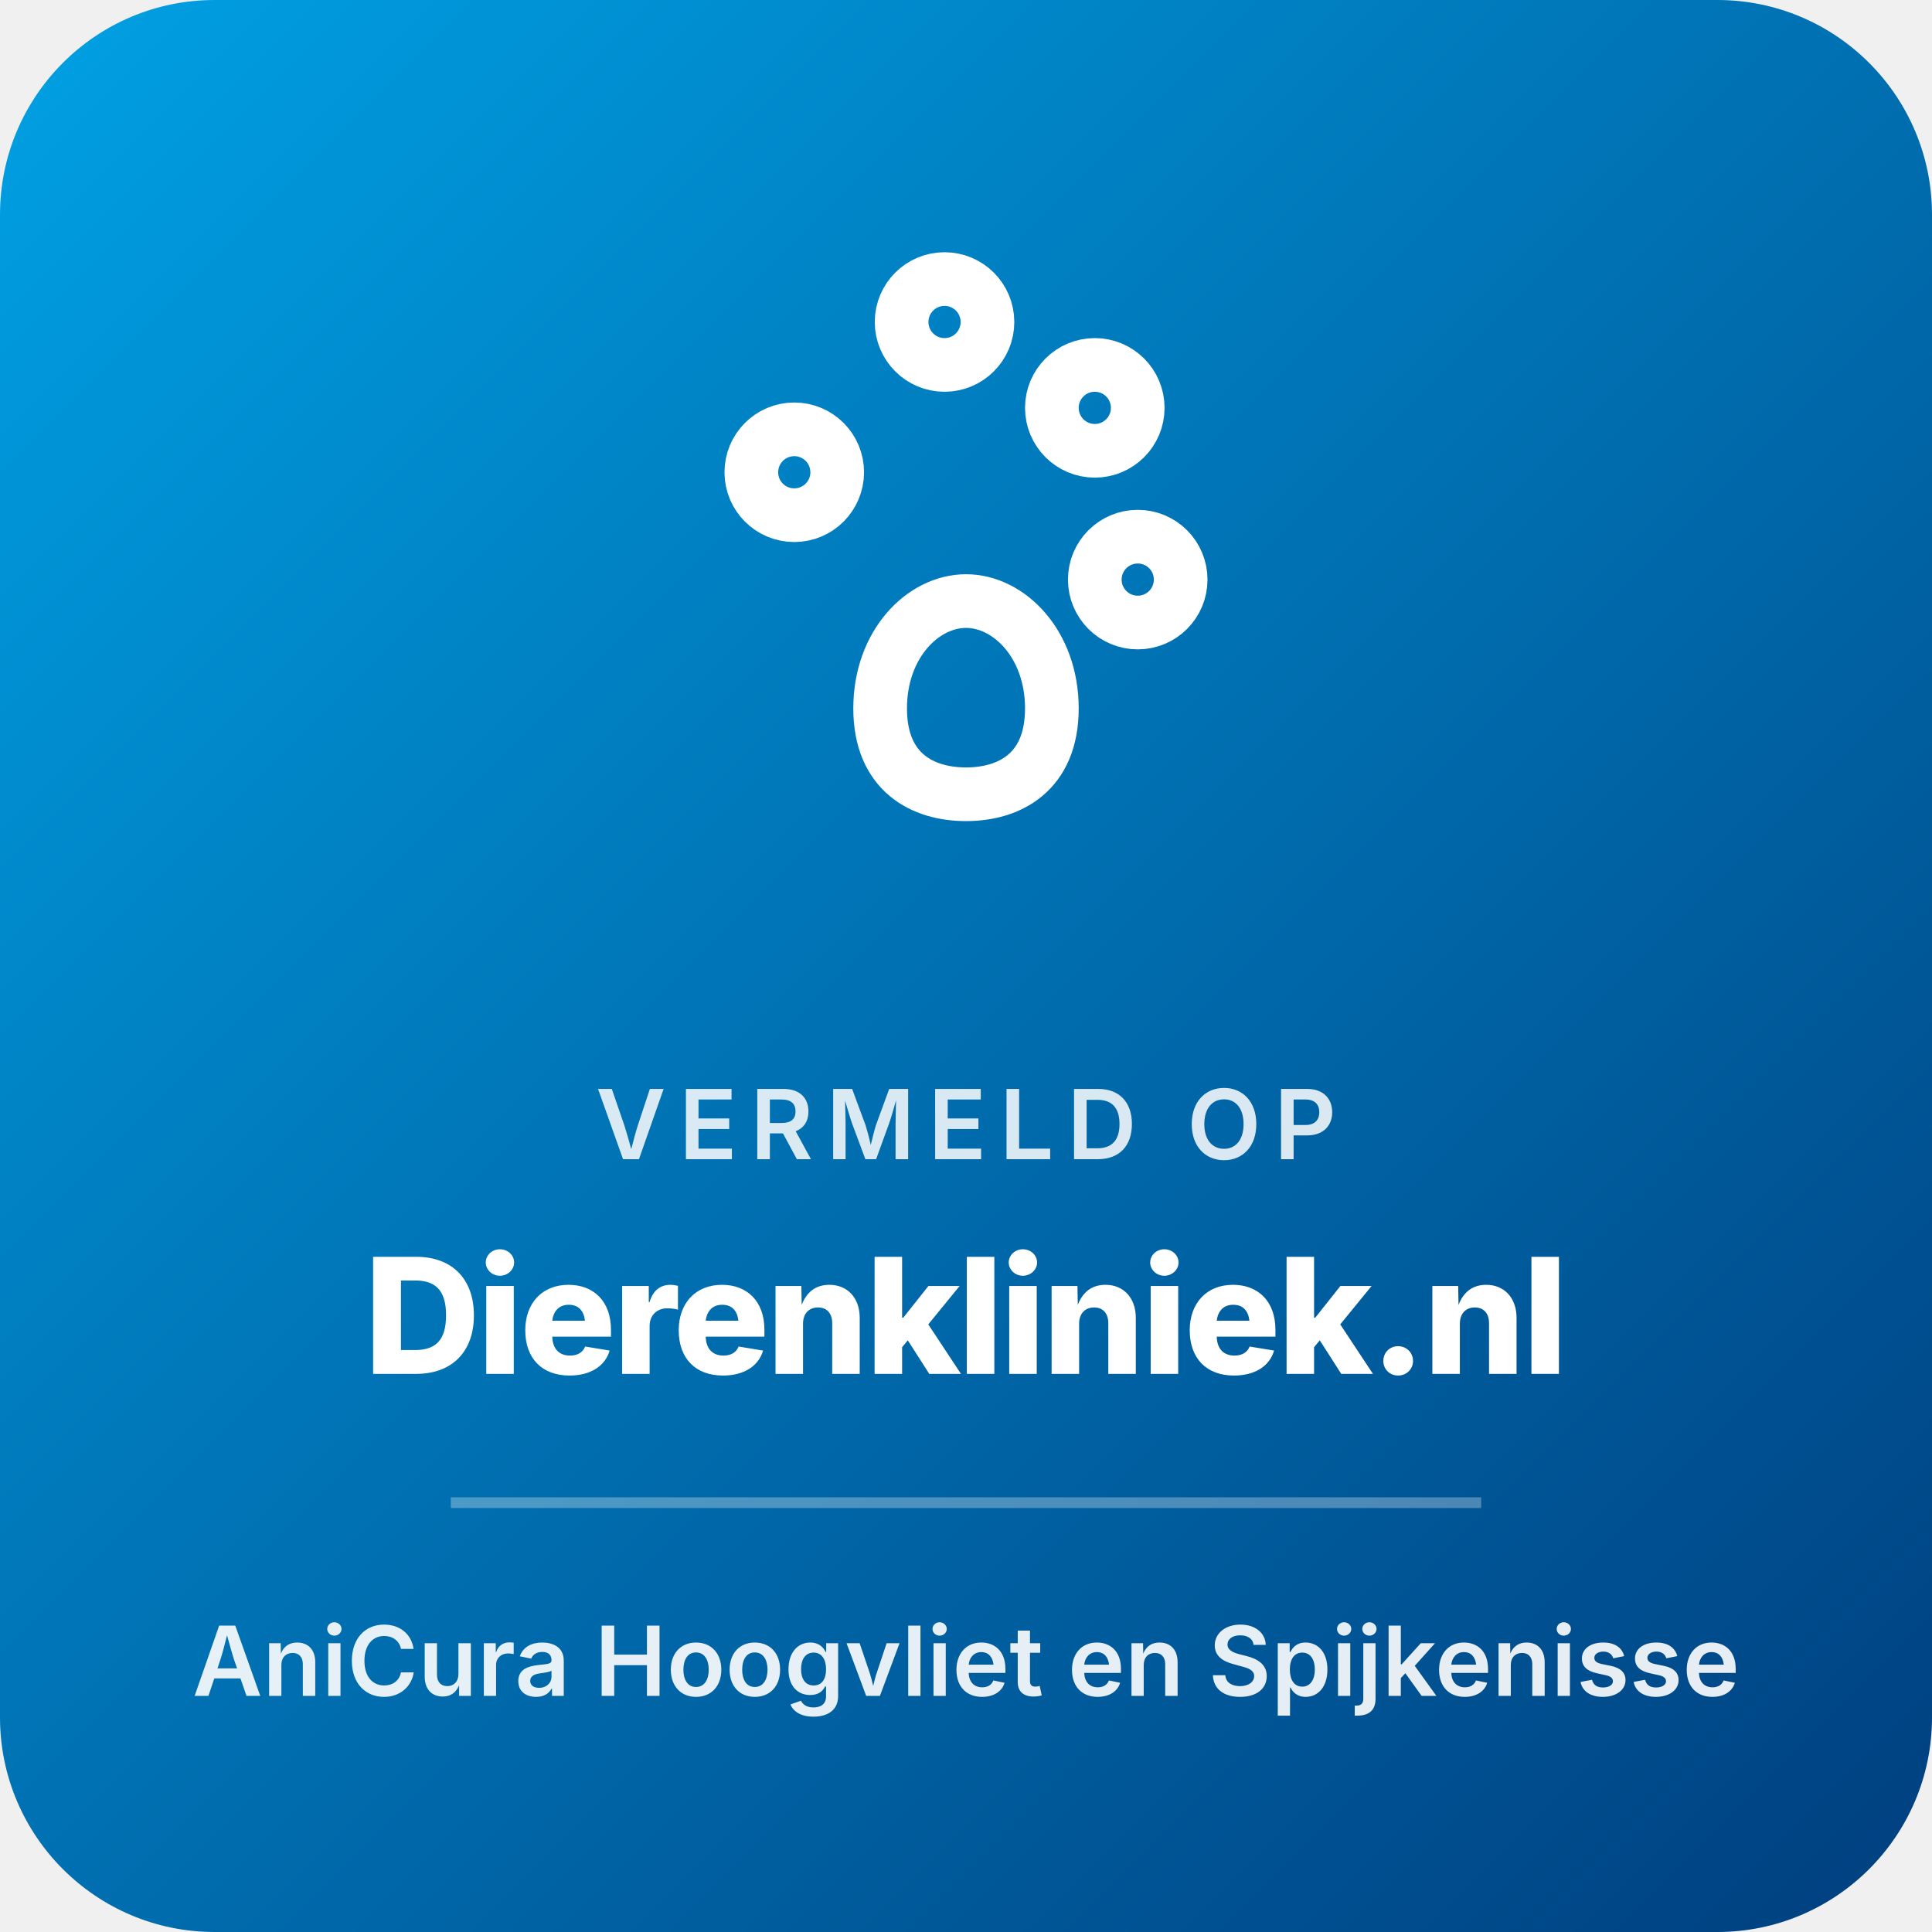
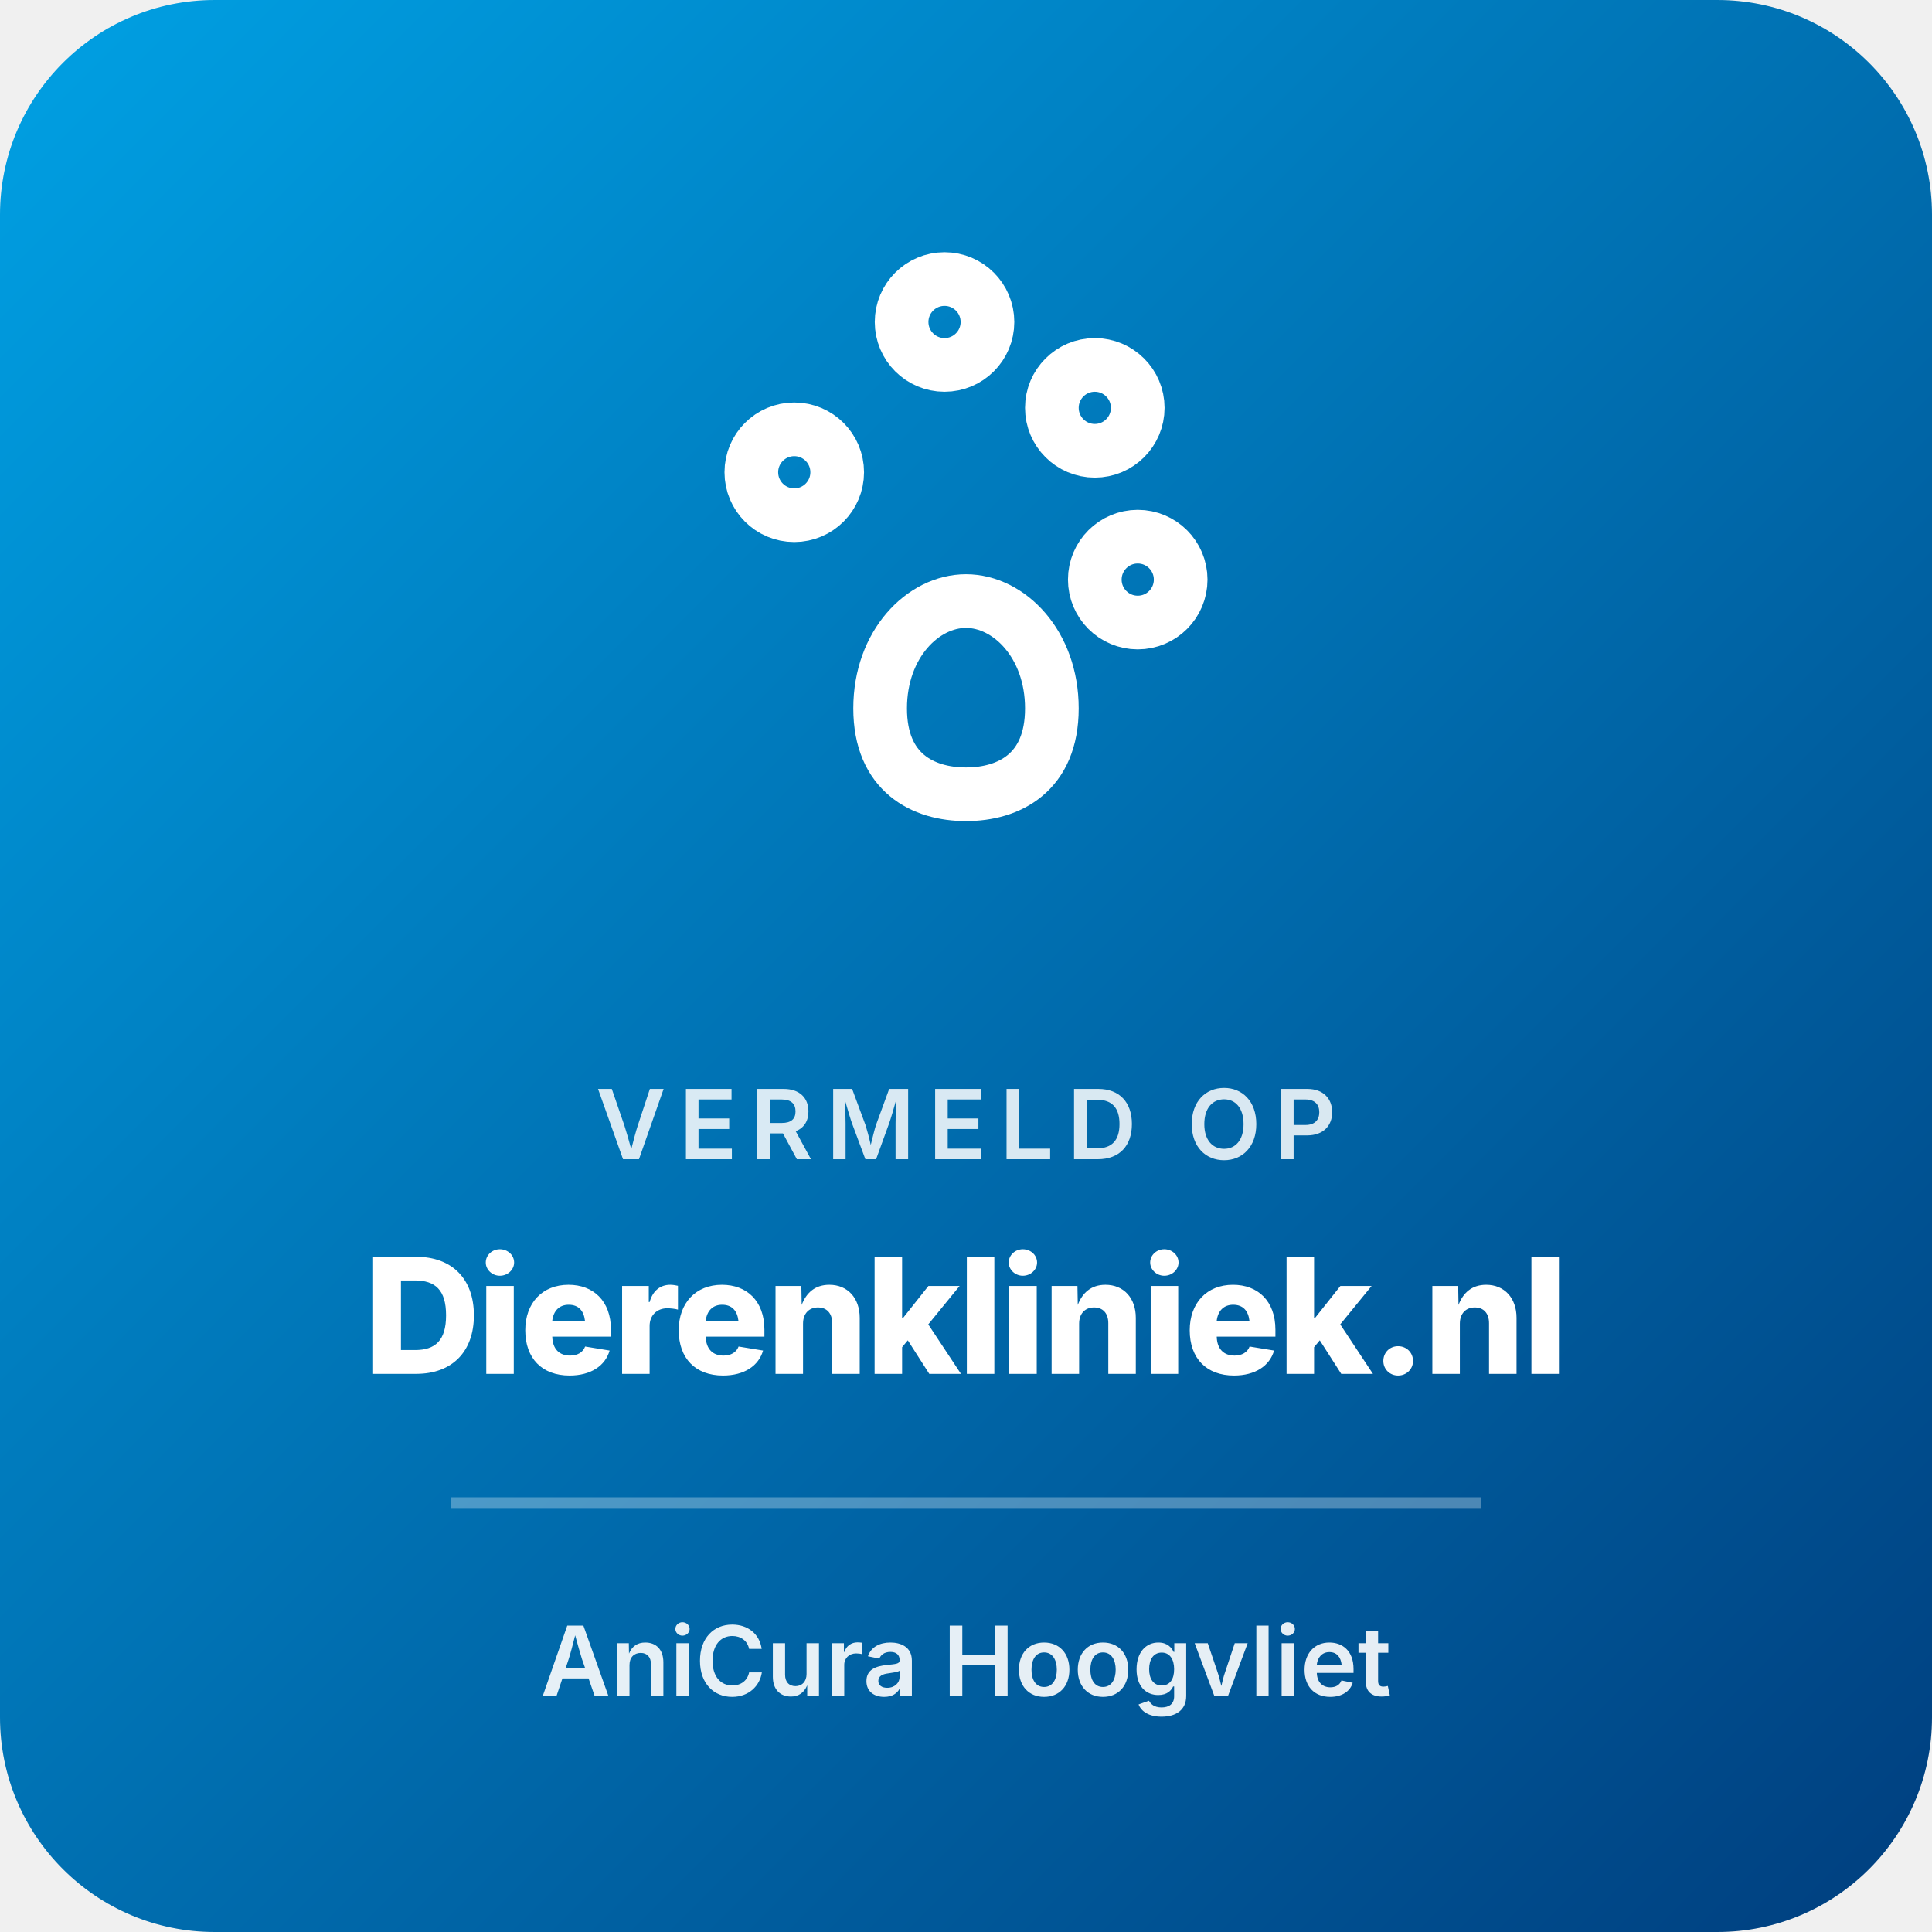
<svg xmlns="http://www.w3.org/2000/svg" width="180" height="180" viewBox="0 0 180 180">
  <defs>
    <linearGradient id="bg" x1="0%" y1="0%" x2="100%" y2="100%">
      <stop offset="0%" stop-color="#00A1E4" />
      <stop offset="100%" stop-color="#003E7E" />
    </linearGradient>
  </defs>
  <rect width="180" height="180" rx="20" fill="url(#bg)" />
  <g transform="translate(66, 22) scale(2.0)" fill="none" stroke="white" stroke-width="2.5" stroke-linecap="round" stroke-linejoin="round">
    <circle cx="11" cy="4" r="2" />
    <circle cx="18" cy="8" r="2" />
    <circle cx="20" cy="16" r="2" />
    <circle cx="4" cy="11" r="2" />
    <path d="M8 22c0-3 2-5 4-5s4 2 4 5-2 4-4 4-4-1-4-4z" />
  </g>
  <text x="90" y="108" text-anchor="middle" fill="white" font-family="-apple-system, BlinkMacSystemFont, Segoe UI, sans-serif" font-size="9" font-weight="600" opacity="0.85" letter-spacing="1.2">VERMELD OP</text>
  <text x="90" y="128" text-anchor="middle" fill="white" font-family="-apple-system, BlinkMacSystemFont, Segoe UI, sans-serif" font-size="15" font-weight="800" letter-spacing="-0.3">Dierenkliniek.nl</text>
  <line x1="42" y1="140" x2="138" y2="140" stroke="white" stroke-width="1" opacity="0.3" />
-   <text x="90" y="158" text-anchor="middle" fill="white" font-family="-apple-system, BlinkMacSystemFont, Segoe UI, sans-serif" font-size="9" font-weight="600" opacity="0.9">AniCura Hoogvliet en Spijkenisse</text>
+   <text x="90" y="158" text-anchor="middle" fill="white" font-family="-apple-system, BlinkMacSystemFont, Segoe UI, sans-serif" font-size="9" font-weight="600" opacity="0.9">AniCura Hoogvliet</text>
</svg>
